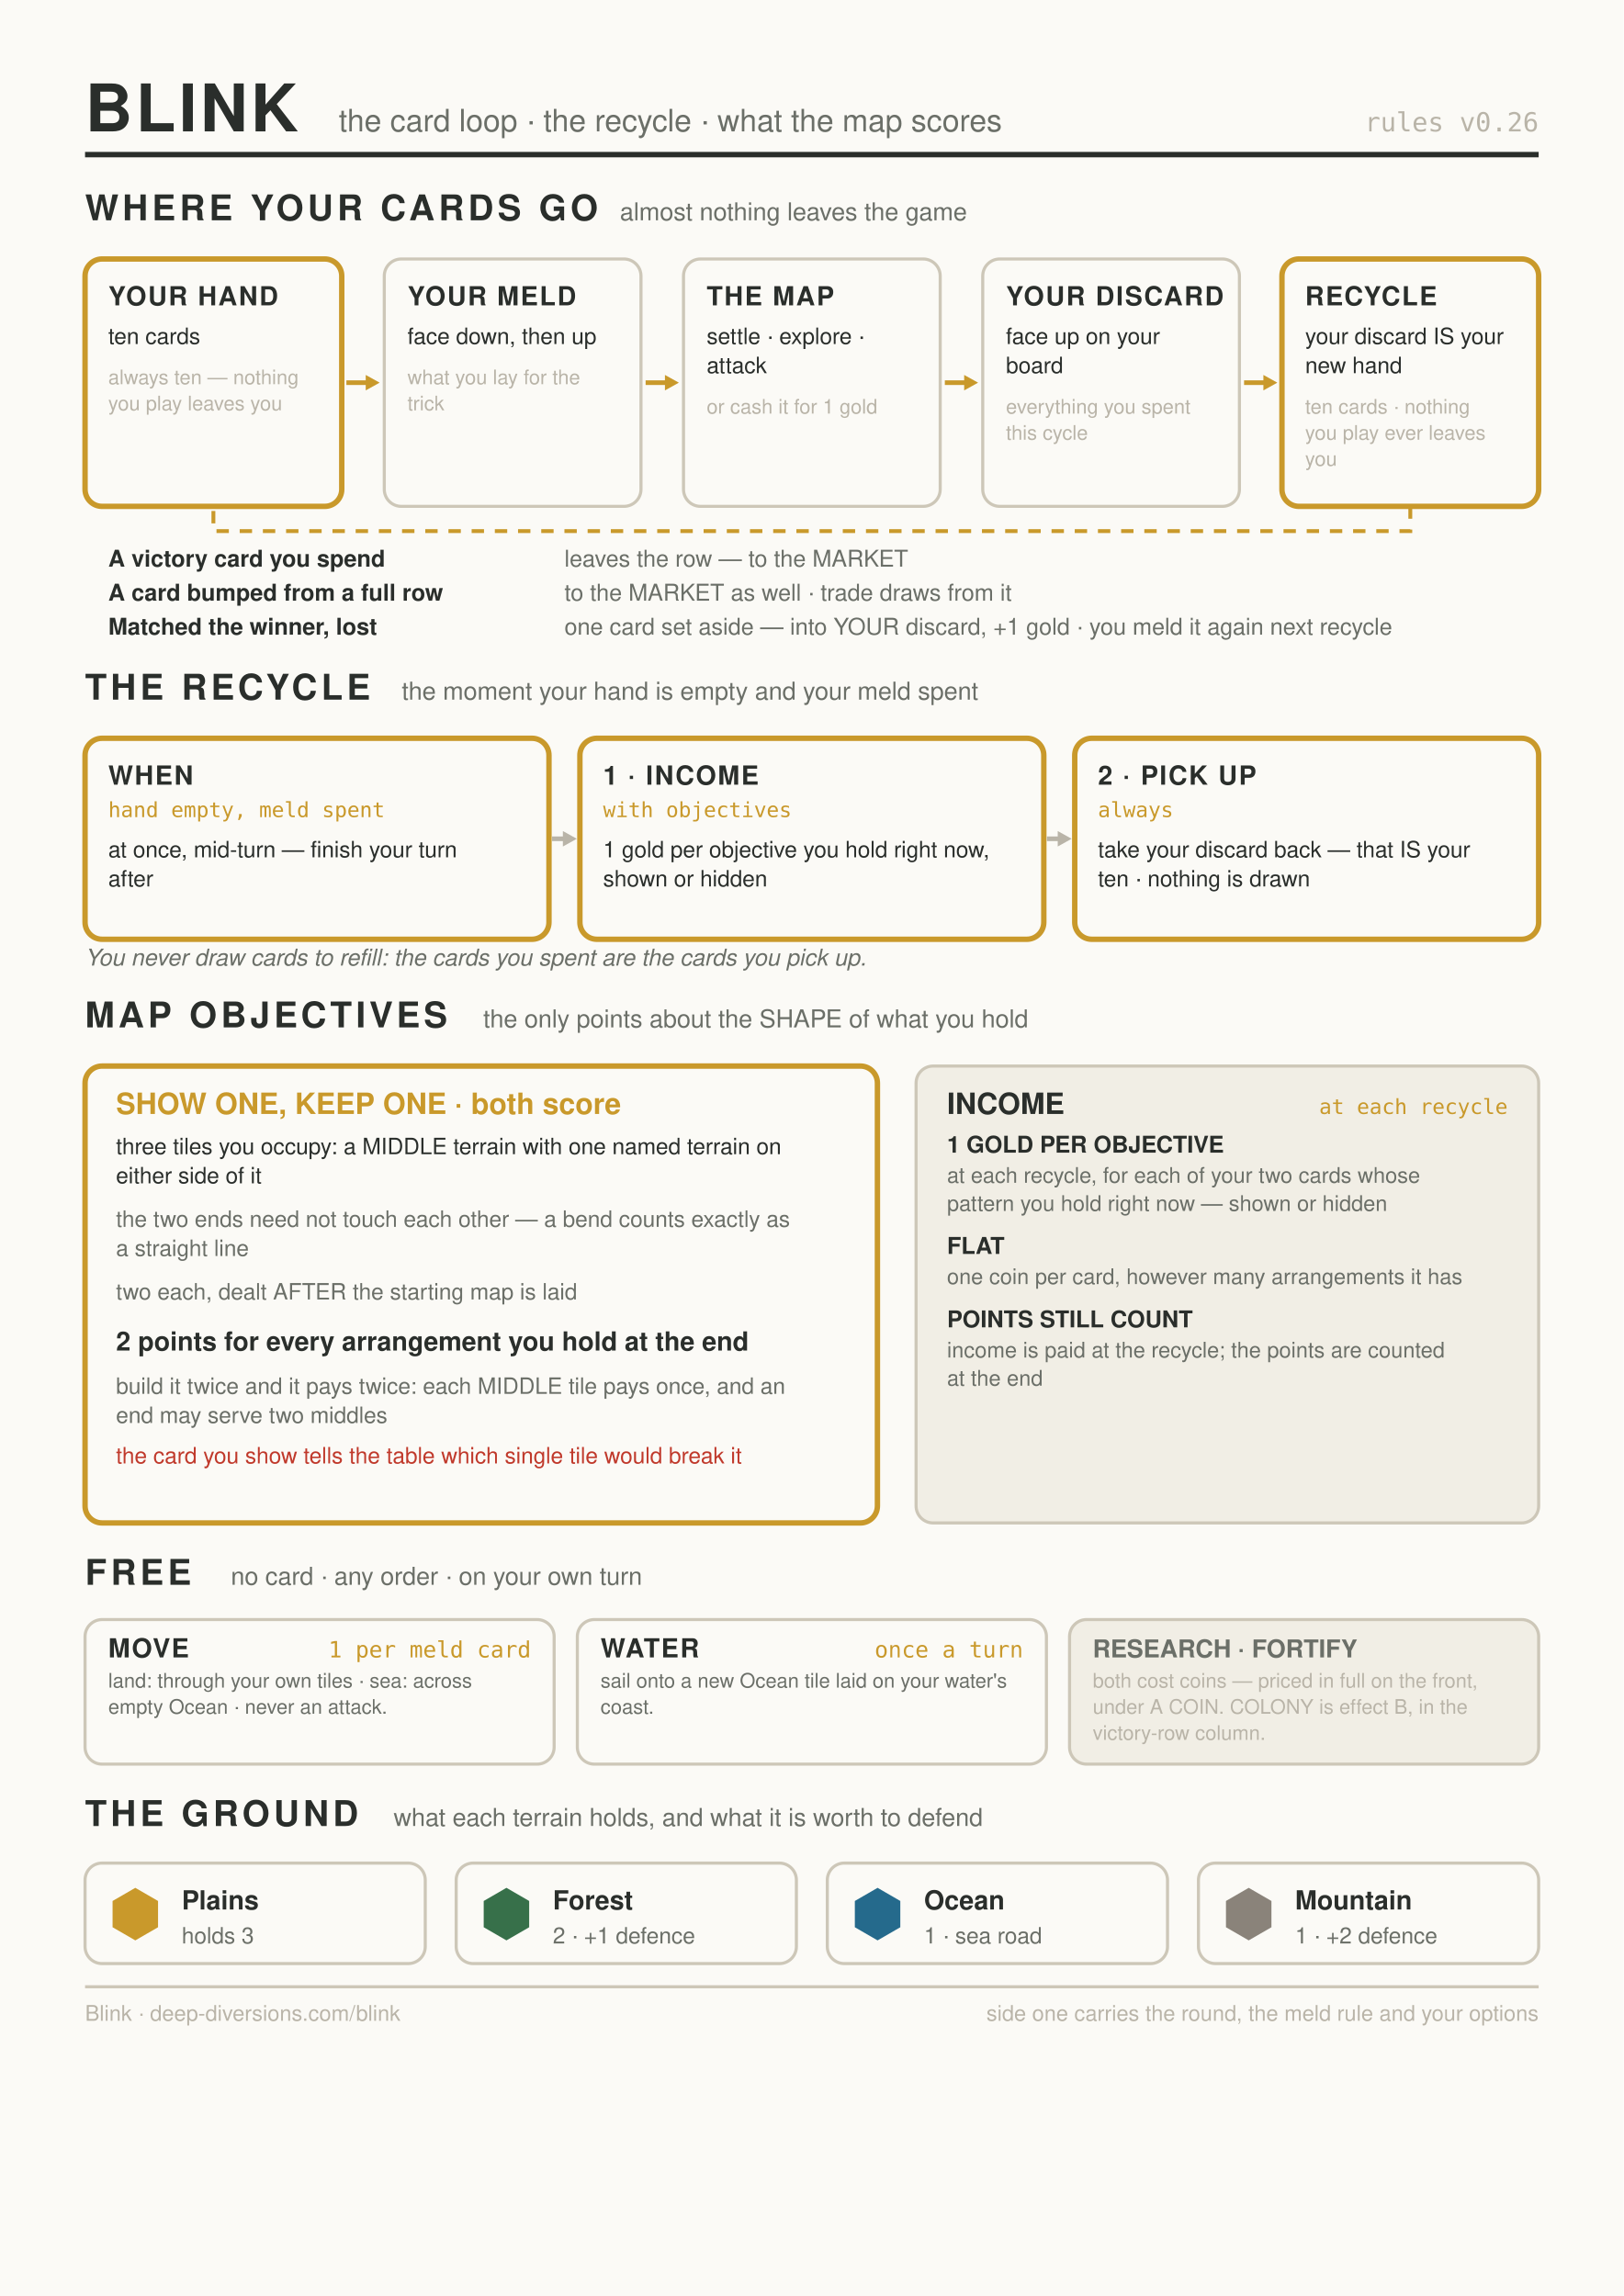
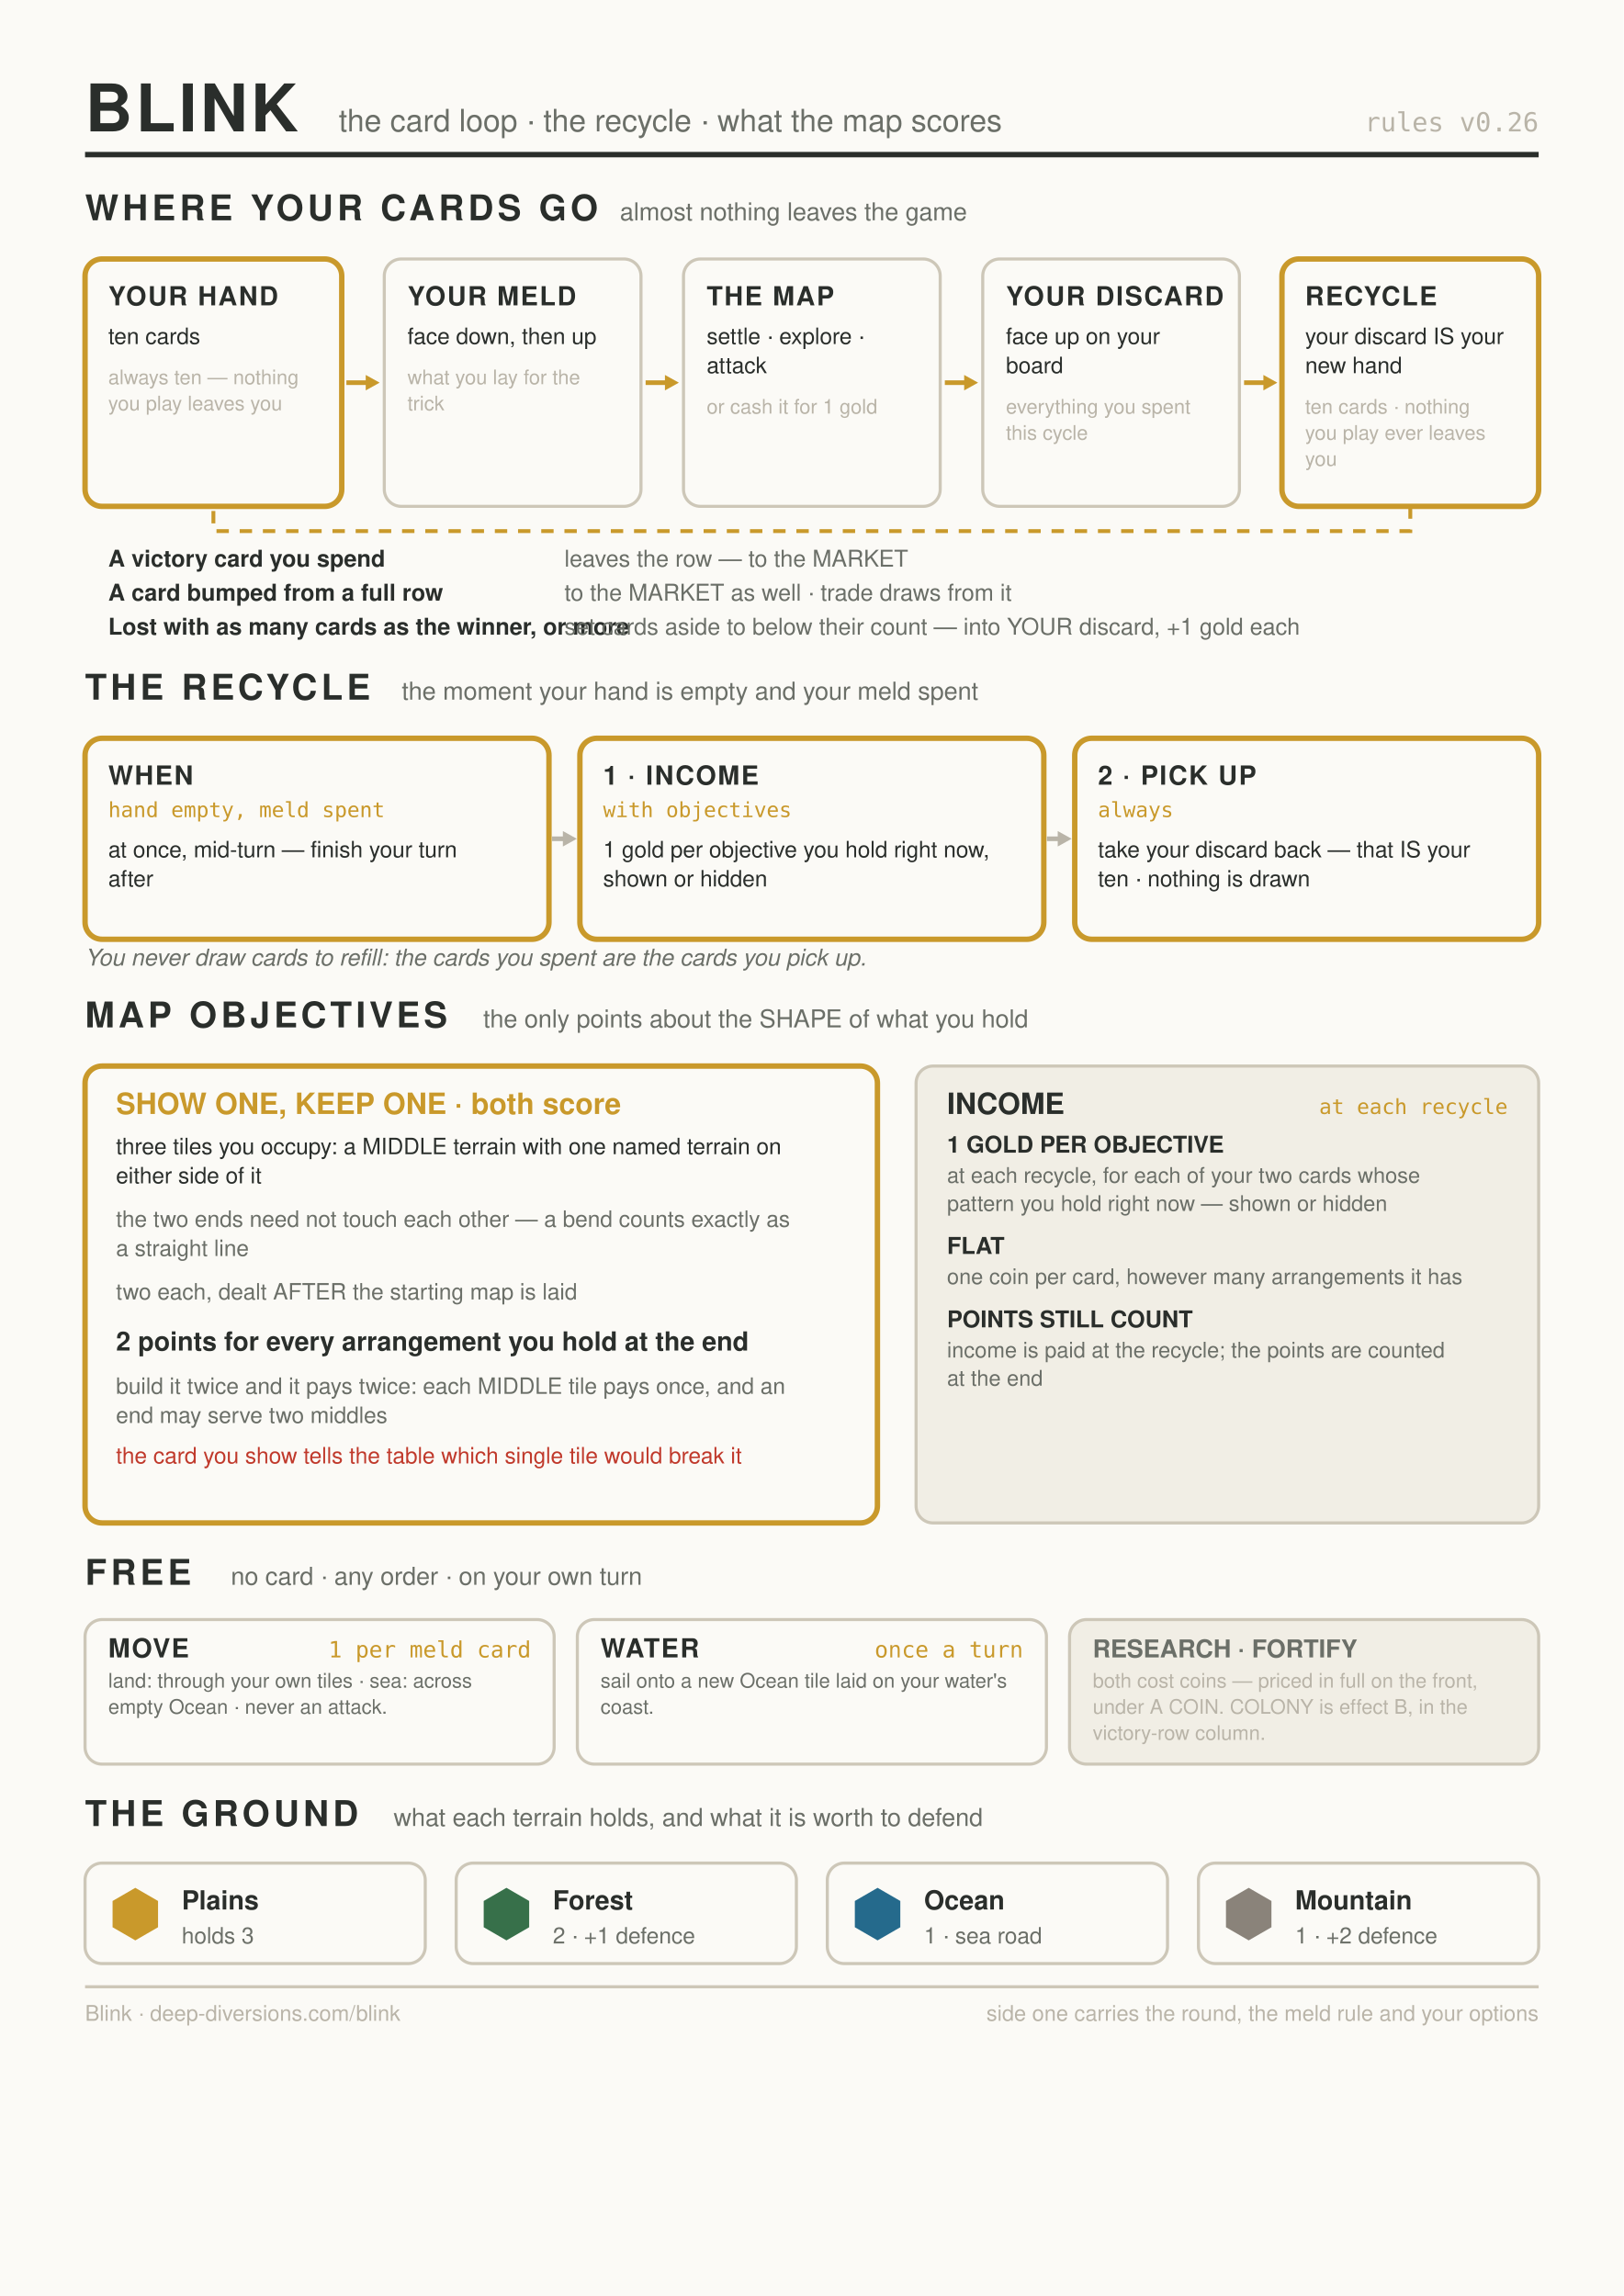
<svg xmlns="http://www.w3.org/2000/svg" width="210.0mm" height="297.0mm" viewBox="0 0 210.0 297.0">
  <rect width="210.0" height="297.0" fill="#FBFAF6" />
  <text x="11.00" y="17.00" font-size="8.5" fill="#2A2E2B" font-family="&quot;IBM Plex Sans&quot;,-apple-system,Helvetica,sans-serif" font-weight="700" text-anchor="start" letter-spacing="0.4">BLINK</text>
  <text x="43.81" y="17.00" font-size="4.0" fill="#6B6F68" font-family="&quot;IBM Plex Sans&quot;,-apple-system,Helvetica,sans-serif" font-weight="400" text-anchor="start">the card loop · the recycle · what the map scores</text>
  <text x="199.00" y="17.00" font-size="3.4" fill="#B9B4A8" font-family="&quot;IBM Plex Mono&quot;,monospace" font-weight="400" text-anchor="end">rules v0.26</text>
  <path d="M11.0 20.0 L199.0 20.0" stroke="#2A2E2B" stroke-width="0.7" />
  <text x="11.00" y="28.50" font-size="4.6" fill="#2A2E2B" font-family="&quot;IBM Plex Sans&quot;,-apple-system,Helvetica,sans-serif" font-weight="600" text-anchor="start" letter-spacing="0.5">WHERE YOUR CARDS GO</text>
  <text x="80.17" y="28.50" font-size="3.2" fill="#6B6F68" font-family="&quot;IBM Plex Sans&quot;,-apple-system,Helvetica,sans-serif" font-weight="400" text-anchor="start">almost nothing leaves the game</text>
  <rect x="11.00" y="33.50" width="33.20" height="32.00" rx="2.2" fill="#FBFAF6" stroke="#C9992B" stroke-width="0.7" />
  <text x="14.00" y="39.50" font-size="3.4" fill="#2A2E2B" font-family="&quot;IBM Plex Sans&quot;,-apple-system,Helvetica,sans-serif" font-weight="700" text-anchor="start" letter-spacing="0.2">YOUR HAND</text>
  <text x="14.00" y="44.50" font-size="2.9" fill="#2A2E2B" font-family="&quot;IBM Plex Sans&quot;,-apple-system,Helvetica,sans-serif" font-weight="400" text-anchor="start">ten cards</text>
  <text x="14.00" y="49.70" font-size="2.6" fill="#B9B4A8" font-family="&quot;IBM Plex Sans&quot;,-apple-system,Helvetica,sans-serif" font-weight="400" text-anchor="start">always ten — nothing</text>
  <text x="14.00" y="53.08" font-size="2.6" fill="#B9B4A8" font-family="&quot;IBM Plex Sans&quot;,-apple-system,Helvetica,sans-serif" font-weight="400" text-anchor="start">you play leaves you</text>
  <path d="M44.80 49.50 L47.50 49.50" stroke="#C9992B" stroke-width="0.6" fill="none" />
  <path d="M47.30 48.50 L49.10 49.50 L47.30 50.50 Z" fill="#C9992B" />
  <rect x="49.70" y="33.50" width="33.20" height="32.00" rx="2.2" fill="#FBFAF6" stroke="#CDC7B8" stroke-width="0.4" />
  <text x="52.70" y="39.50" font-size="3.4" fill="#2A2E2B" font-family="&quot;IBM Plex Sans&quot;,-apple-system,Helvetica,sans-serif" font-weight="700" text-anchor="start" letter-spacing="0.2">YOUR MELD</text>
  <text x="52.70" y="44.50" font-size="2.9" fill="#2A2E2B" font-family="&quot;IBM Plex Sans&quot;,-apple-system,Helvetica,sans-serif" font-weight="400" text-anchor="start">face down, then up</text>
  <text x="52.70" y="49.70" font-size="2.6" fill="#B9B4A8" font-family="&quot;IBM Plex Sans&quot;,-apple-system,Helvetica,sans-serif" font-weight="400" text-anchor="start">what you lay for the</text>
  <text x="52.70" y="53.08" font-size="2.6" fill="#B9B4A8" font-family="&quot;IBM Plex Sans&quot;,-apple-system,Helvetica,sans-serif" font-weight="400" text-anchor="start">trick</text>
  <path d="M83.50 49.50 L86.20 49.50" stroke="#C9992B" stroke-width="0.6" fill="none" />
  <path d="M86.00 48.50 L87.80 49.50 L86.00 50.50 Z" fill="#C9992B" />
  <rect x="88.40" y="33.50" width="33.20" height="32.00" rx="2.2" fill="#FBFAF6" stroke="#CDC7B8" stroke-width="0.4" />
  <text x="91.40" y="39.50" font-size="3.4" fill="#2A2E2B" font-family="&quot;IBM Plex Sans&quot;,-apple-system,Helvetica,sans-serif" font-weight="700" text-anchor="start" letter-spacing="0.2">THE MAP</text>
  <text x="91.40" y="44.50" font-size="2.9" fill="#2A2E2B" font-family="&quot;IBM Plex Sans&quot;,-apple-system,Helvetica,sans-serif" font-weight="400" text-anchor="start">settle · explore ·</text>
  <text x="91.40" y="48.27" font-size="2.9" fill="#2A2E2B" font-family="&quot;IBM Plex Sans&quot;,-apple-system,Helvetica,sans-serif" font-weight="400" text-anchor="start">attack</text>
  <text x="91.40" y="53.50" font-size="2.6" fill="#B9B4A8" font-family="&quot;IBM Plex Sans&quot;,-apple-system,Helvetica,sans-serif" font-weight="400" text-anchor="start">or cash it for 1 gold</text>
  <path d="M122.20 49.50 L124.90 49.50" stroke="#C9992B" stroke-width="0.6" fill="none" />
  <path d="M124.70 48.50 L126.50 49.50 L124.70 50.50 Z" fill="#C9992B" />
  <rect x="127.10" y="33.50" width="33.20" height="32.00" rx="2.2" fill="#FBFAF6" stroke="#CDC7B8" stroke-width="0.4" />
  <text x="130.10" y="39.50" font-size="3.4" fill="#2A2E2B" font-family="&quot;IBM Plex Sans&quot;,-apple-system,Helvetica,sans-serif" font-weight="700" text-anchor="start" letter-spacing="0.2">YOUR DISCARD</text>
  <text x="130.10" y="44.50" font-size="2.9" fill="#2A2E2B" font-family="&quot;IBM Plex Sans&quot;,-apple-system,Helvetica,sans-serif" font-weight="400" text-anchor="start">face up on your</text>
  <text x="130.10" y="48.27" font-size="2.9" fill="#2A2E2B" font-family="&quot;IBM Plex Sans&quot;,-apple-system,Helvetica,sans-serif" font-weight="400" text-anchor="start">board</text>
  <text x="130.10" y="53.50" font-size="2.6" fill="#B9B4A8" font-family="&quot;IBM Plex Sans&quot;,-apple-system,Helvetica,sans-serif" font-weight="400" text-anchor="start">everything you spent</text>
  <text x="130.10" y="56.88" font-size="2.6" fill="#B9B4A8" font-family="&quot;IBM Plex Sans&quot;,-apple-system,Helvetica,sans-serif" font-weight="400" text-anchor="start">this cycle</text>
  <path d="M160.90 49.50 L163.60 49.50" stroke="#C9992B" stroke-width="0.6" fill="none" />
  <path d="M163.40 48.50 L165.20 49.50 L163.40 50.50 Z" fill="#C9992B" />
  <rect x="165.80" y="33.50" width="33.20" height="32.00" rx="2.2" fill="#FBFAF6" stroke="#C9992B" stroke-width="0.7" />
  <text x="168.80" y="39.50" font-size="3.4" fill="#2A2E2B" font-family="&quot;IBM Plex Sans&quot;,-apple-system,Helvetica,sans-serif" font-weight="700" text-anchor="start" letter-spacing="0.2">RECYCLE</text>
  <text x="168.80" y="44.50" font-size="2.9" fill="#2A2E2B" font-family="&quot;IBM Plex Sans&quot;,-apple-system,Helvetica,sans-serif" font-weight="400" text-anchor="start">your discard IS your</text>
  <text x="168.80" y="48.27" font-size="2.9" fill="#2A2E2B" font-family="&quot;IBM Plex Sans&quot;,-apple-system,Helvetica,sans-serif" font-weight="400" text-anchor="start">new hand</text>
  <text x="168.80" y="53.50" font-size="2.6" fill="#B9B4A8" font-family="&quot;IBM Plex Sans&quot;,-apple-system,Helvetica,sans-serif" font-weight="400" text-anchor="start">ten cards · nothing</text>
  <text x="168.80" y="56.88" font-size="2.6" fill="#B9B4A8" font-family="&quot;IBM Plex Sans&quot;,-apple-system,Helvetica,sans-serif" font-weight="400" text-anchor="start">you play ever leaves</text>
  <text x="168.80" y="60.26" font-size="2.6" fill="#B9B4A8" font-family="&quot;IBM Plex Sans&quot;,-apple-system,Helvetica,sans-serif" font-weight="400" text-anchor="start">you</text>
  <path d="M182.4 65.5 L182.4 68.7 L27.6 68.7 L27.6 65.5" fill="none" stroke="#C9992B" stroke-width="0.5" stroke-dasharray="1.6 1.4" />
  <text x="14.00" y="73.30" font-size="3.0" fill="#2A2E2B" font-family="&quot;IBM Plex Sans&quot;,-apple-system,Helvetica,sans-serif" font-weight="600" text-anchor="start">A victory card you spend</text>
  <text x="73.00" y="73.30" font-size="3.0" fill="#6B6F68" font-family="&quot;IBM Plex Sans&quot;,-apple-system,Helvetica,sans-serif" font-weight="400" text-anchor="start">leaves the row — to the MARKET</text>
  <text x="14.00" y="77.70" font-size="3.0" fill="#2A2E2B" font-family="&quot;IBM Plex Sans&quot;,-apple-system,Helvetica,sans-serif" font-weight="600" text-anchor="start">A card bumped from a full row</text>
  <text x="73.00" y="77.70" font-size="3.0" fill="#6B6F68" font-family="&quot;IBM Plex Sans&quot;,-apple-system,Helvetica,sans-serif" font-weight="400" text-anchor="start">to the MARKET as well · trade draws from it</text>
-   <text x="14.00" y="82.10" font-size="3.0" fill="#2A2E2B" font-family="&quot;IBM Plex Sans&quot;,-apple-system,Helvetica,sans-serif" font-weight="600" text-anchor="start">Matched the winner, lost</text>
-   <text x="73.00" y="82.10" font-size="3.0" fill="#6B6F68" font-family="&quot;IBM Plex Sans&quot;,-apple-system,Helvetica,sans-serif" font-weight="400" text-anchor="start">one card set aside — into YOUR discard, +1 gold · you meld it again next recycle</text>
+   <text x="14.00" y="82.10" font-size="3.0" fill="#2A2E2B" font-family="&quot;IBM Plex Sans&quot;,-apple-system,Helvetica,sans-serif" font-weight="600" text-anchor="start">Lost with as many cards as the winner, or more</text>
+   <text x="73.00" y="82.10" font-size="3.0" fill="#6B6F68" font-family="&quot;IBM Plex Sans&quot;,-apple-system,Helvetica,sans-serif" font-weight="400" text-anchor="start">set cards aside to below their count — into YOUR discard, +1 gold each</text>
  <text x="11.00" y="90.50" font-size="4.6" fill="#2A2E2B" font-family="&quot;IBM Plex Sans&quot;,-apple-system,Helvetica,sans-serif" font-weight="600" text-anchor="start" letter-spacing="0.5">THE RECYCLE</text>
  <text x="51.96" y="90.50" font-size="3.2" fill="#6B6F68" font-family="&quot;IBM Plex Sans&quot;,-apple-system,Helvetica,sans-serif" font-weight="400" text-anchor="start">the moment your hand is empty and your meld spent</text>
  <rect x="11.00" y="95.50" width="60.00" height="26.00" rx="2.2" fill="#FBFAF6" stroke="#C9992B" stroke-width="0.7" />
  <text x="14.00" y="101.50" font-size="3.4" fill="#2A2E2B" font-family="&quot;IBM Plex Sans&quot;,-apple-system,Helvetica,sans-serif" font-weight="700" text-anchor="start" letter-spacing="0.2">WHEN</text>
  <text x="14.00" y="105.70" font-size="2.7" fill="#C9992B" font-family="&quot;IBM Plex Mono&quot;,monospace" font-weight="400" text-anchor="start">hand empty, meld spent</text>
  <text x="14.00" y="110.90" font-size="2.9" fill="#2A2E2B" font-family="&quot;IBM Plex Sans&quot;,-apple-system,Helvetica,sans-serif" font-weight="400" text-anchor="start">at once, mid-turn — finish your turn</text>
  <text x="14.00" y="114.67" font-size="2.9" fill="#2A2E2B" font-family="&quot;IBM Plex Sans&quot;,-apple-system,Helvetica,sans-serif" font-weight="400" text-anchor="start">after</text>
  <path d="M71.40 108.50 L73.00 108.50" stroke="#B9B4A8" stroke-width="0.6" fill="none" />
  <path d="M72.80 107.50 L74.60 108.50 L72.80 109.50 Z" fill="#B9B4A8" />
  <rect x="75.00" y="95.50" width="60.00" height="26.00" rx="2.2" fill="#FBFAF6" stroke="#C9992B" stroke-width="0.7" />
  <text x="78.00" y="101.50" font-size="3.4" fill="#2A2E2B" font-family="&quot;IBM Plex Sans&quot;,-apple-system,Helvetica,sans-serif" font-weight="700" text-anchor="start" letter-spacing="0.2">1 · INCOME</text>
  <text x="78.00" y="105.70" font-size="2.7" fill="#C9992B" font-family="&quot;IBM Plex Mono&quot;,monospace" font-weight="400" text-anchor="start">with objectives</text>
  <text x="78.00" y="110.90" font-size="2.9" fill="#2A2E2B" font-family="&quot;IBM Plex Sans&quot;,-apple-system,Helvetica,sans-serif" font-weight="400" text-anchor="start">1 gold per objective you hold right now,</text>
  <text x="78.00" y="114.67" font-size="2.9" fill="#2A2E2B" font-family="&quot;IBM Plex Sans&quot;,-apple-system,Helvetica,sans-serif" font-weight="400" text-anchor="start">shown or hidden</text>
  <path d="M135.40 108.50 L137.00 108.50" stroke="#B9B4A8" stroke-width="0.6" fill="none" />
  <path d="M136.80 107.50 L138.60 108.50 L136.80 109.50 Z" fill="#B9B4A8" />
  <rect x="139.00" y="95.50" width="60.00" height="26.00" rx="2.2" fill="#FBFAF6" stroke="#C9992B" stroke-width="0.7" />
  <text x="142.00" y="101.50" font-size="3.4" fill="#2A2E2B" font-family="&quot;IBM Plex Sans&quot;,-apple-system,Helvetica,sans-serif" font-weight="700" text-anchor="start" letter-spacing="0.2">2 · PICK UP</text>
  <text x="142.00" y="105.70" font-size="2.7" fill="#C9992B" font-family="&quot;IBM Plex Mono&quot;,monospace" font-weight="400" text-anchor="start">always</text>
  <text x="142.00" y="110.90" font-size="2.9" fill="#2A2E2B" font-family="&quot;IBM Plex Sans&quot;,-apple-system,Helvetica,sans-serif" font-weight="400" text-anchor="start">take your discard back — that IS your</text>
  <text x="142.00" y="114.67" font-size="2.9" fill="#2A2E2B" font-family="&quot;IBM Plex Sans&quot;,-apple-system,Helvetica,sans-serif" font-weight="400" text-anchor="start">ten · nothing is drawn</text>
  <text x="11.00" y="124.90" font-size="3.0" fill="#6B6F68" font-family="&quot;IBM Plex Sans&quot;,-apple-system,Helvetica,sans-serif" font-weight="400" text-anchor="start" font-style="italic">You never draw cards to refill: the cards you spent are the cards you pick up.</text>
  <text x="11.00" y="132.90" font-size="4.6" fill="#2A2E2B" font-family="&quot;IBM Plex Sans&quot;,-apple-system,Helvetica,sans-serif" font-weight="600" text-anchor="start" letter-spacing="0.5">MAP OBJECTIVES</text>
  <text x="62.50" y="132.90" font-size="3.2" fill="#6B6F68" font-family="&quot;IBM Plex Sans&quot;,-apple-system,Helvetica,sans-serif" font-weight="400" text-anchor="start">the only points about the SHAPE of what you hold</text>
  <rect x="11.00" y="137.90" width="102.48" height="59.10" rx="2.2" fill="#FBFAF6" stroke="#C9992B" stroke-width="0.7" />
  <text x="15.00" y="144.10" font-size="3.8" fill="#C9992B" font-family="&quot;IBM Plex Sans&quot;,-apple-system,Helvetica,sans-serif" font-weight="700" text-anchor="start">SHOW ONE, KEEP ONE · both score</text>
  <text x="15.00" y="149.30" font-size="2.9" fill="#2A2E2B" font-family="&quot;IBM Plex Sans&quot;,-apple-system,Helvetica,sans-serif" font-weight="400" text-anchor="start">three tiles you occupy: a MIDDLE terrain with one named terrain on</text>
  <text x="15.00" y="153.07" font-size="2.9" fill="#2A2E2B" font-family="&quot;IBM Plex Sans&quot;,-apple-system,Helvetica,sans-serif" font-weight="400" text-anchor="start">either side of it</text>
  <text x="15.00" y="158.70" font-size="2.9" fill="#6B6F68" font-family="&quot;IBM Plex Sans&quot;,-apple-system,Helvetica,sans-serif" font-weight="400" text-anchor="start">the two ends need not touch each other — a bend counts exactly as</text>
  <text x="15.00" y="162.47" font-size="2.9" fill="#6B6F68" font-family="&quot;IBM Plex Sans&quot;,-apple-system,Helvetica,sans-serif" font-weight="400" text-anchor="start">a straight line</text>
  <text x="15.00" y="168.10" font-size="2.9" fill="#6B6F68" font-family="&quot;IBM Plex Sans&quot;,-apple-system,Helvetica,sans-serif" font-weight="400" text-anchor="start">two each, dealt AFTER the starting map is laid</text>
  <text x="15.00" y="174.70" font-size="3.4" fill="#2A2E2B" font-family="&quot;IBM Plex Sans&quot;,-apple-system,Helvetica,sans-serif" font-weight="700" text-anchor="start">2 points for every arrangement you hold at the end</text>
  <text x="15.00" y="180.30" font-size="2.9" fill="#6B6F68" font-family="&quot;IBM Plex Sans&quot;,-apple-system,Helvetica,sans-serif" font-weight="400" text-anchor="start">build it twice and it pays twice: each MIDDLE tile pays once, and an</text>
  <text x="15.00" y="184.07" font-size="2.9" fill="#6B6F68" font-family="&quot;IBM Plex Sans&quot;,-apple-system,Helvetica,sans-serif" font-weight="400" text-anchor="start">end may serve two middles</text>
  <text x="15.00" y="189.30" font-size="2.9" fill="#C0392B" font-family="&quot;IBM Plex Sans&quot;,-apple-system,Helvetica,sans-serif" font-weight="400" text-anchor="start">the card you show tells the table which single tile would break it</text>
  <rect x="118.48" y="137.90" width="80.52" height="59.10" rx="2.2" fill="#F1EEE5" stroke="#CDC7B8" stroke-width="0.4" />
  <text x="122.48" y="144.10" font-size="3.8" fill="#2A2E2B" font-family="&quot;IBM Plex Sans&quot;,-apple-system,Helvetica,sans-serif" font-weight="700" text-anchor="start">INCOME</text>
  <text x="195.00" y="144.10" font-size="2.7" fill="#C9992B" font-family="&quot;IBM Plex Mono&quot;,monospace" font-weight="400" text-anchor="end">at each recycle</text>
  <text x="122.48" y="149.10" font-size="3.0" fill="#2A2E2B" font-family="&quot;IBM Plex Sans&quot;,-apple-system,Helvetica,sans-serif" font-weight="600" text-anchor="start">1 GOLD PER OBJECTIVE</text>
  <text x="122.48" y="153.00" font-size="2.8" fill="#6B6F68" font-family="&quot;IBM Plex Sans&quot;,-apple-system,Helvetica,sans-serif" font-weight="400" text-anchor="start">at each recycle, for each of your two cards whose</text>
  <text x="122.48" y="156.64" font-size="2.8" fill="#6B6F68" font-family="&quot;IBM Plex Sans&quot;,-apple-system,Helvetica,sans-serif" font-weight="400" text-anchor="start">pattern you hold right now — shown or hidden</text>
  <text x="122.48" y="162.20" font-size="3.0" fill="#2A2E2B" font-family="&quot;IBM Plex Sans&quot;,-apple-system,Helvetica,sans-serif" font-weight="600" text-anchor="start">FLAT</text>
  <text x="122.48" y="166.10" font-size="2.8" fill="#6B6F68" font-family="&quot;IBM Plex Sans&quot;,-apple-system,Helvetica,sans-serif" font-weight="400" text-anchor="start">one coin per card, however many arrangements it has</text>
  <text x="122.48" y="171.70" font-size="3.0" fill="#2A2E2B" font-family="&quot;IBM Plex Sans&quot;,-apple-system,Helvetica,sans-serif" font-weight="600" text-anchor="start">POINTS STILL COUNT</text>
  <text x="122.48" y="175.60" font-size="2.8" fill="#6B6F68" font-family="&quot;IBM Plex Sans&quot;,-apple-system,Helvetica,sans-serif" font-weight="400" text-anchor="start">income is paid at the recycle; the points are counted</text>
  <text x="122.48" y="179.24" font-size="2.8" fill="#6B6F68" font-family="&quot;IBM Plex Sans&quot;,-apple-system,Helvetica,sans-serif" font-weight="400" text-anchor="start">at the end</text>
  <text x="11.00" y="205.00" font-size="4.6" fill="#2A2E2B" font-family="&quot;IBM Plex Sans&quot;,-apple-system,Helvetica,sans-serif" font-weight="600" text-anchor="start" letter-spacing="0.5">FREE</text>
  <text x="29.86" y="205.00" font-size="3.2" fill="#6B6F68" font-family="&quot;IBM Plex Sans&quot;,-apple-system,Helvetica,sans-serif" font-weight="400" text-anchor="start">no card · any order · on your own turn</text>
  <rect x="11.00" y="209.50" width="60.67" height="18.70" rx="2.2" fill="#FBFAF6" stroke="#CDC7B8" stroke-width="0.4" />
  <text x="14.00" y="214.40" font-size="3.4" fill="#2A2E2B" font-family="&quot;IBM Plex Sans&quot;,-apple-system,Helvetica,sans-serif" font-weight="700" text-anchor="start" letter-spacing="0.2">MOVE</text>
  <text x="68.67" y="214.40" font-size="2.9" fill="#C9992B" font-family="&quot;IBM Plex Mono&quot;,monospace" font-weight="400" text-anchor="end">1 per meld card</text>
  <text x="14.00" y="218.30" font-size="2.6" fill="#6B6F68" font-family="&quot;IBM Plex Sans&quot;,-apple-system,Helvetica,sans-serif" font-weight="400" text-anchor="start">land: through your own tiles · sea: across</text>
  <text x="14.00" y="221.68" font-size="2.6" fill="#6B6F68" font-family="&quot;IBM Plex Sans&quot;,-apple-system,Helvetica,sans-serif" font-weight="400" text-anchor="start">empty Ocean · never an attack.</text>
  <rect x="74.67" y="209.50" width="60.67" height="18.70" rx="2.2" fill="#FBFAF6" stroke="#CDC7B8" stroke-width="0.4" />
  <text x="77.67" y="214.40" font-size="3.4" fill="#2A2E2B" font-family="&quot;IBM Plex Sans&quot;,-apple-system,Helvetica,sans-serif" font-weight="700" text-anchor="start" letter-spacing="0.2">WATER</text>
  <text x="132.33" y="214.40" font-size="2.9" fill="#C9992B" font-family="&quot;IBM Plex Mono&quot;,monospace" font-weight="400" text-anchor="end">once a turn</text>
  <text x="77.67" y="218.30" font-size="2.6" fill="#6B6F68" font-family="&quot;IBM Plex Sans&quot;,-apple-system,Helvetica,sans-serif" font-weight="400" text-anchor="start">sail onto a new Ocean tile laid on your water's</text>
  <text x="77.67" y="221.68" font-size="2.6" fill="#6B6F68" font-family="&quot;IBM Plex Sans&quot;,-apple-system,Helvetica,sans-serif" font-weight="400" text-anchor="start">coast.</text>
  <rect x="138.33" y="209.50" width="60.67" height="18.70" rx="2.2" fill="#F1EEE5" stroke="#CDC7B8" stroke-width="0.4" />
  <text x="141.33" y="214.40" font-size="3.2" fill="#6B6F68" font-family="&quot;IBM Plex Sans&quot;,-apple-system,Helvetica,sans-serif" font-weight="700" text-anchor="start">RESEARCH · FORTIFY</text>
  <text x="141.33" y="218.30" font-size="2.6" fill="#B9B4A8" font-family="&quot;IBM Plex Sans&quot;,-apple-system,Helvetica,sans-serif" font-weight="400" text-anchor="start">both cost coins — priced in full on the front,</text>
  <text x="141.33" y="221.68" font-size="2.6" fill="#B9B4A8" font-family="&quot;IBM Plex Sans&quot;,-apple-system,Helvetica,sans-serif" font-weight="400" text-anchor="start">under A COIN. COLONY is effect B, in the</text>
  <text x="141.33" y="225.06" font-size="2.6" fill="#B9B4A8" font-family="&quot;IBM Plex Sans&quot;,-apple-system,Helvetica,sans-serif" font-weight="400" text-anchor="start">victory-row column.</text>
  <text x="11.00" y="236.20" font-size="4.6" fill="#2A2E2B" font-family="&quot;IBM Plex Sans&quot;,-apple-system,Helvetica,sans-serif" font-weight="600" text-anchor="start" letter-spacing="0.5">THE GROUND</text>
  <text x="50.91" y="236.20" font-size="3.2" fill="#6B6F68" font-family="&quot;IBM Plex Sans&quot;,-apple-system,Helvetica,sans-serif" font-weight="400" text-anchor="start">what each terrain holds, and what it is worth to defend</text>
  <rect x="11.00" y="241.00" width="44.00" height="13.00" rx="2.2" fill="#FBFAF6" stroke="#CDC7B8" stroke-width="0.4" />
  <polygon points="17.50,244.20 20.44,245.90 20.44,249.30 17.50,251.00 14.56,249.30 14.56,245.90" fill="#C9992B" stroke="none" stroke-width="0.5" />
  <text x="23.50" y="247.00" font-size="3.4" fill="#2A2E2B" font-family="&quot;IBM Plex Sans&quot;,-apple-system,Helvetica,sans-serif" font-weight="700" text-anchor="start">Plains</text>
  <text x="23.50" y="251.40" font-size="2.9" fill="#6B6F68" font-family="&quot;IBM Plex Sans&quot;,-apple-system,Helvetica,sans-serif" font-weight="400" text-anchor="start">holds 3</text>
  <rect x="59.00" y="241.00" width="44.00" height="13.00" rx="2.2" fill="#FBFAF6" stroke="#CDC7B8" stroke-width="0.4" />
  <polygon points="65.50,244.20 68.44,245.90 68.44,249.30 65.50,251.00 62.56,249.30 62.56,245.90" fill="#37704A" stroke="none" stroke-width="0.5" />
  <text x="71.50" y="247.00" font-size="3.4" fill="#2A2E2B" font-family="&quot;IBM Plex Sans&quot;,-apple-system,Helvetica,sans-serif" font-weight="700" text-anchor="start">Forest</text>
  <text x="71.50" y="251.40" font-size="2.9" fill="#6B6F68" font-family="&quot;IBM Plex Sans&quot;,-apple-system,Helvetica,sans-serif" font-weight="400" text-anchor="start">2 · +1 defence</text>
  <rect x="107.00" y="241.00" width="44.00" height="13.00" rx="2.2" fill="#FBFAF6" stroke="#CDC7B8" stroke-width="0.4" />
  <polygon points="113.50,244.20 116.44,245.90 116.44,249.30 113.50,251.00 110.56,249.30 110.56,245.90" fill="#256A8C" stroke="none" stroke-width="0.5" />
  <text x="119.50" y="247.00" font-size="3.4" fill="#2A2E2B" font-family="&quot;IBM Plex Sans&quot;,-apple-system,Helvetica,sans-serif" font-weight="700" text-anchor="start">Ocean</text>
  <text x="119.50" y="251.40" font-size="2.9" fill="#6B6F68" font-family="&quot;IBM Plex Sans&quot;,-apple-system,Helvetica,sans-serif" font-weight="400" text-anchor="start">1 · sea road</text>
  <rect x="155.00" y="241.00" width="44.00" height="13.00" rx="2.2" fill="#FBFAF6" stroke="#CDC7B8" stroke-width="0.4" />
  <polygon points="161.50,244.20 164.44,245.90 164.44,249.30 161.50,251.00 158.56,249.30 158.56,245.90" fill="#8A837A" stroke="none" stroke-width="0.5" />
  <text x="167.50" y="247.00" font-size="3.4" fill="#2A2E2B" font-family="&quot;IBM Plex Sans&quot;,-apple-system,Helvetica,sans-serif" font-weight="700" text-anchor="start">Mountain</text>
  <text x="167.50" y="251.40" font-size="2.9" fill="#6B6F68" font-family="&quot;IBM Plex Sans&quot;,-apple-system,Helvetica,sans-serif" font-weight="400" text-anchor="start">1 · +2 defence</text>
  <path d="M11.0 257.0 L199.0 257.0" stroke="#CDC7B8" stroke-width="0.4" />
  <text x="11.00" y="261.40" font-size="2.8" fill="#B9B4A8" font-family="&quot;IBM Plex Sans&quot;,-apple-system,Helvetica,sans-serif" font-weight="400" text-anchor="start">Blink · deep-diversions.com/blink</text>
  <text x="199.00" y="261.40" font-size="2.8" fill="#B9B4A8" font-family="&quot;IBM Plex Sans&quot;,-apple-system,Helvetica,sans-serif" font-weight="400" text-anchor="end">side one carries the round, the meld rule and your options</text>
</svg>
